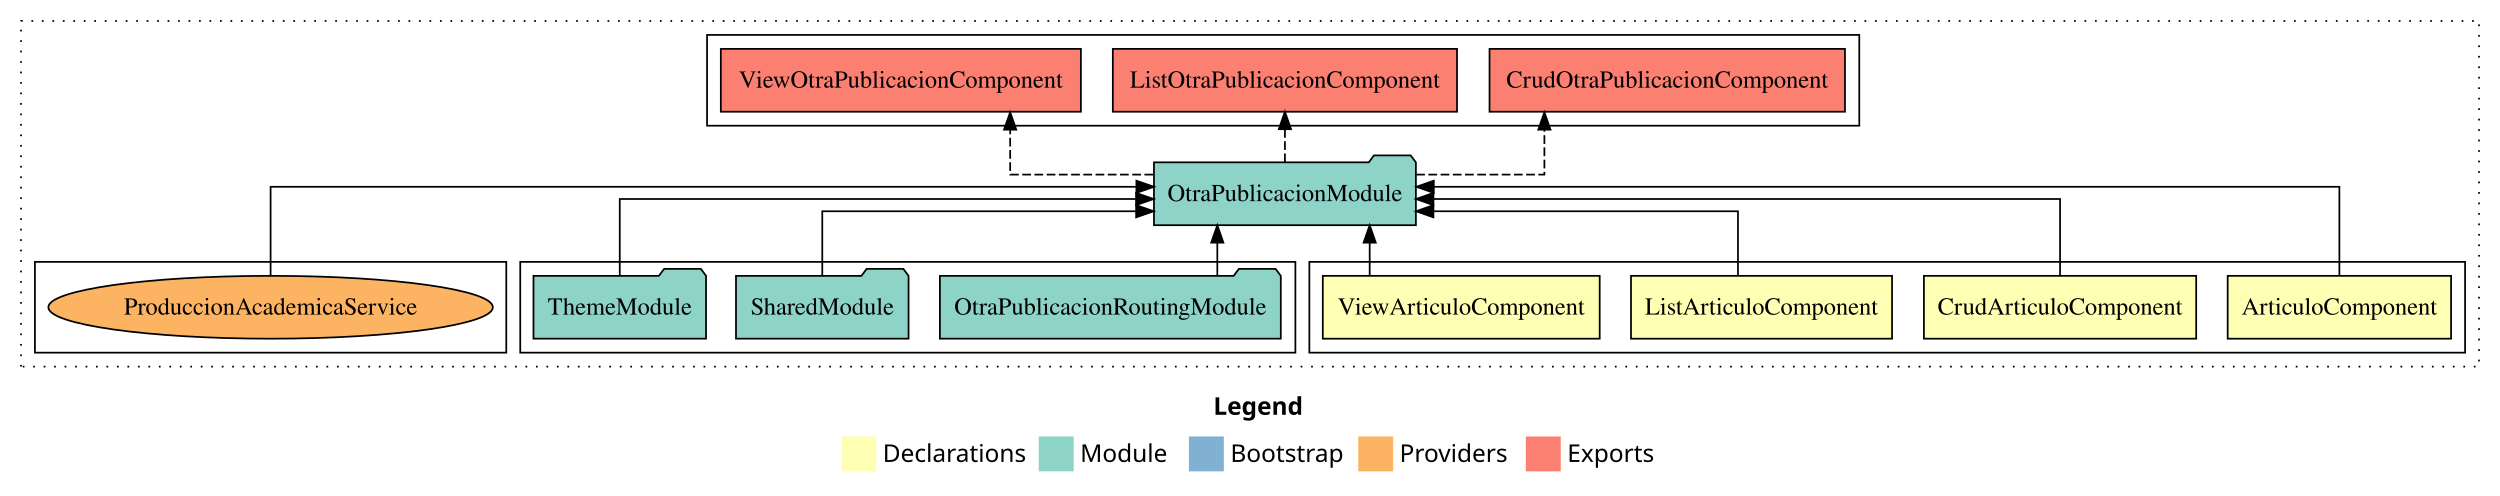
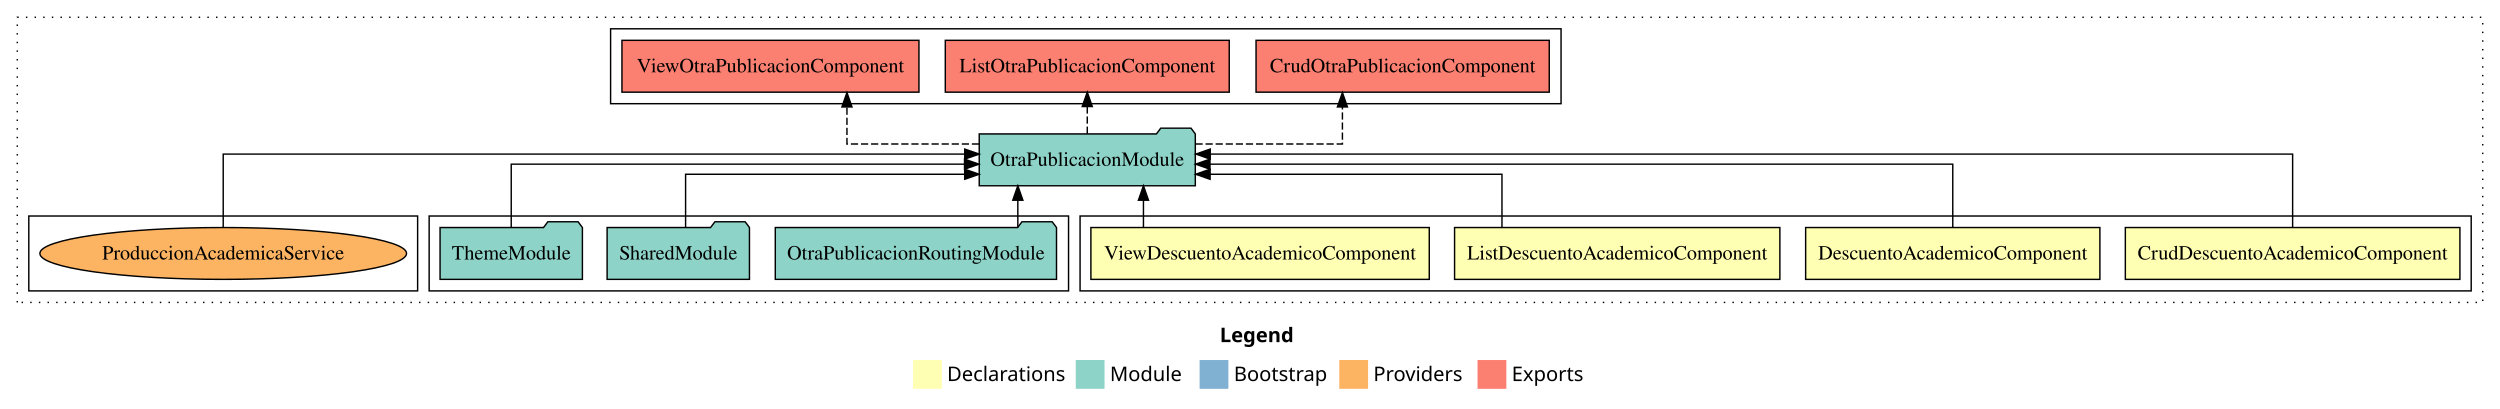
- <svg xmlns="http://www.w3.org/2000/svg" width="1432pt" height="284pt" viewBox="0.00 0.00 1432.00 284.00">
+ <svg xmlns="http://www.w3.org/2000/svg" width="1736pt" height="284pt" viewBox="0.00 0.00 1736.00 284.00">
  <g id="graph0" class="graph" transform="scale(1 1) rotate(0) translate(4 280)">
-     <polygon fill="#ffffff" stroke="transparent" points="-4,4 -4,-280 1428,-280 1428,4 -4,4" />
-     <text text-anchor="start" x="691.009" y="-42.4" font-family="sans-serif" font-weight="bold" font-size="14.00" fill="#000000">Legend</text>
-     <polygon fill="#ffffb3" stroke="transparent" points="478,-10 478,-30 498,-30 498,-10 478,-10" />
-     <text text-anchor="start" x="501.629" y="-15.4" font-family="sans-serif" font-size="14.00" fill="#000000">  Declarations</text>
-     <polygon fill="#8dd3c7" stroke="transparent" points="591,-10 591,-30 611,-30 611,-10 591,-10" />
-     <text text-anchor="start" x="614.725" y="-15.4" font-family="sans-serif" font-size="14.00" fill="#000000">  Module</text>
-     <polygon fill="#80b1d3" stroke="transparent" points="677,-10 677,-30 697,-30 697,-10 677,-10" />
-     <text text-anchor="start" x="700.781" y="-15.4" font-family="sans-serif" font-size="14.00" fill="#000000">  Bootstrap</text>
-     <polygon fill="#fdb462" stroke="transparent" points="774,-10 774,-30 794,-30 794,-10 774,-10" />
-     <text text-anchor="start" x="797.673" y="-15.4" font-family="sans-serif" font-size="14.00" fill="#000000">  Providers</text>
-     <polygon fill="#fb8072" stroke="transparent" points="870,-10 870,-30 890,-30 890,-10 870,-10" />
-     <text text-anchor="start" x="893.726" y="-15.4" font-family="sans-serif" font-size="14.00" fill="#000000">  Exports</text>
+     <polygon fill="#ffffff" stroke="transparent" points="-4,4 -4,-280 1732,-280 1732,4 -4,4" />
+     <text text-anchor="start" x="843.009" y="-42.4" font-family="sans-serif" font-weight="bold" font-size="14.00" fill="#000000">Legend</text>
+     <polygon fill="#ffffb3" stroke="transparent" points="630,-10 630,-30 650,-30 650,-10 630,-10" />
+     <text text-anchor="start" x="653.629" y="-15.4" font-family="sans-serif" font-size="14.00" fill="#000000">  Declarations</text>
+     <polygon fill="#8dd3c7" stroke="transparent" points="743,-10 743,-30 763,-30 763,-10 743,-10" />
+     <text text-anchor="start" x="766.725" y="-15.4" font-family="sans-serif" font-size="14.00" fill="#000000">  Module</text>
+     <polygon fill="#80b1d3" stroke="transparent" points="829,-10 829,-30 849,-30 849,-10 829,-10" />
+     <text text-anchor="start" x="852.781" y="-15.4" font-family="sans-serif" font-size="14.00" fill="#000000">  Bootstrap</text>
+     <polygon fill="#fdb462" stroke="transparent" points="926,-10 926,-30 946,-30 946,-10 926,-10" />
+     <text text-anchor="start" x="949.673" y="-15.4" font-family="sans-serif" font-size="14.00" fill="#000000">  Providers</text>
+     <polygon fill="#fb8072" stroke="transparent" points="1022,-10 1022,-30 1042,-30 1042,-10 1022,-10" />
+     <text text-anchor="start" x="1045.726" y="-15.4" font-family="sans-serif" font-size="14.00" fill="#000000">  Exports</text>
    <g id="clust1" class="cluster">
-       <polygon fill="none" stroke="#000000" stroke-dasharray="1,5" points="8,-70 8,-268 1416,-268 1416,-70 8,-70" />
+       <polygon fill="none" stroke="#000000" stroke-dasharray="1,5" points="8,-70 8,-268 1720,-268 1720,-70 8,-70" />
    </g>
    <g id="clust2" class="cluster">
-       <polygon fill="none" stroke="#000000" points="746,-78 746,-130 1408,-130 1408,-78 746,-78" />
+       <polygon fill="none" stroke="#000000" points="746,-78 746,-130 1712,-130 1712,-78 746,-78" />
    </g>
    <g id="clust7" class="cluster">
      <polygon fill="none" stroke="#000000" points="294,-78 294,-130 738,-130 738,-78 294,-78" />
    </g>
    <g id="clust8" class="cluster">
-       <polygon fill="none" stroke="#000000" points="401,-208 401,-260 1061,-260 1061,-208 401,-208" />
+       <polygon fill="none" stroke="#000000" points="420,-208 420,-260 1080,-260 1080,-208 420,-208" />
    </g>
    <g id="clust10" class="cluster">
      <polygon fill="none" stroke="#000000" points="16,-78 16,-130 286,-130 286,-78 16,-78" />
    </g>
    <g id="node1" class="node">
-       <polygon fill="#ffffb3" stroke="#000000" points="1399.986,-122 1272.014,-122 1272.014,-86 1399.986,-86 1399.986,-122" />
-       <text text-anchor="middle" x="1336" y="-99.8" font-family="Times,serif" font-size="14.00" fill="#000000">ArticuloComponent</text>
+       <polygon fill="#ffffb3" stroke="#000000" points="1704.161,-122 1471.839,-122 1471.839,-86 1704.161,-86 1704.161,-122" />
+       <text text-anchor="middle" x="1588" y="-99.8" font-family="Times,serif" font-size="14.00" fill="#000000">CrudDescuentoAcademicoComponent</text>
    </g>
    <g id="node5" class="node">
-       <polygon fill="#8dd3c7" stroke="#000000" points="807.021,-187 804.021,-191 783.021,-191 780.021,-187 656.979,-187 656.979,-151 807.021,-151 807.021,-187" />
-       <text text-anchor="middle" x="732" y="-164.8" font-family="Times,serif" font-size="14.00" fill="#000000">OtraPublicacionModule</text>
+       <polygon fill="#8dd3c7" stroke="#000000" points="826.021,-187 823.021,-191 802.021,-191 799.021,-187 675.979,-187 675.979,-151 826.021,-151 826.021,-187" />
+       <text text-anchor="middle" x="751" y="-164.8" font-family="Times,serif" font-size="14.00" fill="#000000">OtraPublicacionModule</text>
    </g>
    <g id="edge1" class="edge">
-       <path fill="none" stroke="#000000" d="M1336,-122.129C1336,-142.572 1336,-173 1336,-173 1336,-173 817.276,-173 817.276,-173" />
-       <polygon fill="#000000" stroke="#000000" points="817.276,-169.5 807.276,-173 817.276,-176.5 817.276,-169.5" />
+       <path fill="none" stroke="#000000" d="M1588,-122.129C1588,-142.572 1588,-173 1588,-173 1588,-173 836.384,-173 836.384,-173" />
+       <polygon fill="#000000" stroke="#000000" points="836.384,-169.5 826.384,-173 836.384,-176.5 836.384,-169.5" />
    </g>
    <g id="node2" class="node">
-       <polygon fill="#ffffb3" stroke="#000000" points="1253.983,-122 1098.017,-122 1098.017,-86 1253.983,-86 1253.983,-122" />
-       <text text-anchor="middle" x="1176" y="-99.8" font-family="Times,serif" font-size="14.00" fill="#000000">CrudArticuloComponent</text>
+       <polygon fill="#ffffb3" stroke="#000000" points="1454.164,-122 1249.836,-122 1249.836,-86 1454.164,-86 1454.164,-122" />
+       <text text-anchor="middle" x="1352" y="-99.8" font-family="Times,serif" font-size="14.00" fill="#000000">DescuentoAcademicoComponent</text>
    </g>
    <g id="edge2" class="edge">
-       <path fill="none" stroke="#000000" d="M1176,-122.267C1176,-140.555 1176,-166 1176,-166 1176,-166 817.067,-166 817.067,-166" />
-       <polygon fill="#000000" stroke="#000000" points="817.067,-162.5 807.067,-166 817.067,-169.5 817.067,-162.5" />
+       <path fill="none" stroke="#000000" d="M1352,-122.267C1352,-140.555 1352,-166 1352,-166 1352,-166 836.205,-166 836.205,-166" />
+       <polygon fill="#000000" stroke="#000000" points="836.205,-162.5 826.205,-166 836.205,-169.5 836.205,-162.5" />
    </g>
    <g id="node3" class="node">
-       <polygon fill="#ffffb3" stroke="#000000" points="1079.765,-122 930.235,-122 930.235,-86 1079.765,-86 1079.765,-122" />
-       <text text-anchor="middle" x="1005" y="-99.8" font-family="Times,serif" font-size="14.00" fill="#000000">ListArticuloComponent</text>
+       <polygon fill="#ffffb3" stroke="#000000" points="1231.943,-122 1006.057,-122 1006.057,-86 1231.943,-86 1231.943,-122" />
+       <text text-anchor="middle" x="1119" y="-99.8" font-family="Times,serif" font-size="14.00" fill="#000000">ListDescuentoAcademicoComponent</text>
    </g>
    <g id="edge3" class="edge">
-       <path fill="none" stroke="#000000" d="M991.509,-122.009C991.509,-138.049 991.509,-159 991.509,-159 991.509,-159 817.061,-159 817.061,-159" />
-       <polygon fill="#000000" stroke="#000000" points="817.061,-155.5 807.061,-159 817.061,-162.5 817.061,-155.5" />
+       <path fill="none" stroke="#000000" d="M1038.964,-122.009C1038.964,-138.049 1038.964,-159 1038.964,-159 1038.964,-159 836.283,-159 836.283,-159" />
+       <polygon fill="#000000" stroke="#000000" points="836.283,-155.5 826.283,-159 836.283,-162.5 836.283,-155.5" />
    </g>
    <g id="node4" class="node">
-       <polygon fill="#ffffb3" stroke="#000000" points="912.305,-122 753.695,-122 753.695,-86 912.305,-86 912.305,-122" />
-       <text text-anchor="middle" x="833" y="-99.8" font-family="Times,serif" font-size="14.00" fill="#000000">ViewArticuloComponent</text>
+       <polygon fill="#ffffb3" stroke="#000000" points="988.483,-122 753.517,-122 753.517,-86 988.483,-86 988.483,-122" />
+       <text text-anchor="middle" x="871" y="-99.8" font-family="Times,serif" font-size="14.00" fill="#000000">ViewDescuentoAcademicoComponent</text>
    </g>
    <g id="edge4" class="edge">
-       <path fill="none" stroke="#000000" d="M780.554,-122.106C780.554,-122.106 780.554,-140.991 780.554,-140.991" />
-       <polygon fill="#000000" stroke="#000000" points="777.054,-140.991 780.554,-150.991 784.054,-140.991 777.054,-140.991" />
+       <path fill="none" stroke="#000000" d="M790.01,-122.106C790.01,-122.106 790.01,-140.991 790.01,-140.991" />
+       <polygon fill="#000000" stroke="#000000" points="786.51,-140.991 790.01,-150.991 793.51,-140.991 786.51,-140.991" />
    </g>
    <g id="node9" class="node">
-       <polygon fill="#fb8072" stroke="#000000" points="1052.8,-252 849.2,-252 849.2,-216 1052.8,-216 1052.8,-252" />
-       <text text-anchor="middle" x="951" y="-229.8" font-family="Times,serif" font-size="14.00" fill="#000000">CrudOtraPublicacionComponent </text>
+       <polygon fill="#fb8072" stroke="#000000" points="1071.8,-252 868.2,-252 868.2,-216 1071.8,-216 1071.8,-252" />
+       <text text-anchor="middle" x="970" y="-229.8" font-family="Times,serif" font-size="14.00" fill="#000000">CrudOtraPublicacionComponent </text>
    </g>
    <g id="edge8" class="edge">
-       <path fill="none" stroke="#000000" stroke-dasharray="5,2" d="M807.184,-180C844.048,-180 880.626,-180 880.626,-180 880.626,-180 880.626,-205.718 880.626,-205.718" />
-       <polygon fill="#000000" stroke="#000000" points="877.126,-205.718 880.626,-215.718 884.126,-205.718 877.126,-205.718" />
+       <path fill="none" stroke="#000000" stroke-dasharray="5,2" d="M826.136,-180C874.424,-180 928.171,-180 928.171,-180 928.171,-180 928.171,-205.718 928.171,-205.718" />
+       <polygon fill="#000000" stroke="#000000" points="924.671,-205.718 928.171,-215.718 931.671,-205.718 924.671,-205.718" />
    </g>
    <g id="node10" class="node">
-       <polygon fill="#fb8072" stroke="#000000" points="830.582,-252 633.418,-252 633.418,-216 830.582,-216 830.582,-252" />
-       <text text-anchor="middle" x="732" y="-229.8" font-family="Times,serif" font-size="14.00" fill="#000000">ListOtraPublicacionComponent </text>
+       <polygon fill="#fb8072" stroke="#000000" points="849.582,-252 652.418,-252 652.418,-216 849.582,-216 849.582,-252" />
+       <text text-anchor="middle" x="751" y="-229.8" font-family="Times,serif" font-size="14.00" fill="#000000">ListOtraPublicacionComponent </text>
    </g>
    <g id="edge9" class="edge">
-       <path fill="none" stroke="#000000" stroke-dasharray="5,2" d="M732,-187.106C732,-187.106 732,-205.991 732,-205.991" />
-       <polygon fill="#000000" stroke="#000000" points="728.5,-205.991 732,-215.991 735.5,-205.991 728.5,-205.991" />
+       <path fill="none" stroke="#000000" stroke-dasharray="5,2" d="M751,-187.106C751,-187.106 751,-205.991 751,-205.991" />
+       <polygon fill="#000000" stroke="#000000" points="747.5,-205.991 751,-215.991 754.5,-205.991 747.5,-205.991" />
    </g>
    <g id="node11" class="node">
-       <polygon fill="#fb8072" stroke="#000000" points="615.121,-252 408.879,-252 408.879,-216 615.121,-216 615.121,-252" />
-       <text text-anchor="middle" x="512" y="-229.8" font-family="Times,serif" font-size="14.00" fill="#000000">ViewOtraPublicacionComponent </text>
+       <polygon fill="#fb8072" stroke="#000000" points="634.121,-252 427.879,-252 427.879,-216 634.121,-216 634.121,-252" />
+       <text text-anchor="middle" x="531" y="-229.8" font-family="Times,serif" font-size="14.00" fill="#000000">ViewOtraPublicacionComponent </text>
    </g>
    <g id="edge10" class="edge">
-       <path fill="none" stroke="#000000" stroke-dasharray="5,2" d="M656.537,-180C616.147,-180 574.621,-180 574.621,-180 574.621,-180 574.621,-205.718 574.621,-205.718" />
-       <polygon fill="#000000" stroke="#000000" points="571.121,-205.718 574.621,-215.718 578.121,-205.718 571.121,-205.718" />
+       <path fill="none" stroke="#000000" stroke-dasharray="5,2" d="M675.86,-180C631.566,-180 584.121,-180 584.121,-180 584.121,-180 584.121,-205.718 584.121,-205.718" />
+       <polygon fill="#000000" stroke="#000000" points="580.621,-205.718 584.121,-215.718 587.621,-205.718 580.621,-205.718" />
    </g>
    <g id="node6" class="node">
      <polygon fill="#8dd3c7" stroke="#000000" points="729.639,-122 726.639,-126 705.639,-126 702.639,-122 534.361,-122 534.361,-86 729.639,-86 729.639,-122" />
      <text text-anchor="middle" x="632" y="-99.8" font-family="Times,serif" font-size="14.00" fill="#000000">OtraPublicacionRoutingModule</text>
    </g>
    <g id="edge5" class="edge">
-       <path fill="none" stroke="#000000" d="M693.279,-122.106C693.279,-122.106 693.279,-140.991 693.279,-140.991" />
-       <polygon fill="#000000" stroke="#000000" points="689.779,-140.991 693.279,-150.991 696.779,-140.991 689.779,-140.991" />
+       <path fill="none" stroke="#000000" d="M702.779,-122.106C702.779,-122.106 702.779,-140.991 702.779,-140.991" />
+       <polygon fill="#000000" stroke="#000000" points="699.279,-140.991 702.779,-150.991 706.279,-140.991 699.279,-140.991" />
    </g>
    <g id="node7" class="node">
      <polygon fill="#8dd3c7" stroke="#000000" points="516.423,-122 513.423,-126 492.423,-126 489.423,-122 417.577,-122 417.577,-86 516.423,-86 516.423,-122" />
      <text text-anchor="middle" x="467" y="-99.8" font-family="Times,serif" font-size="14.00" fill="#000000">SharedModule</text>
    </g>
    <g id="edge6" class="edge">
-       <path fill="none" stroke="#000000" d="M467,-122.009C467,-138.049 467,-159 467,-159 467,-159 646.77,-159 646.77,-159" />
-       <polygon fill="#000000" stroke="#000000" points="646.77,-162.5 656.77,-159 646.77,-155.5 646.77,-162.5" />
+       <path fill="none" stroke="#000000" d="M472.075,-122.009C472.075,-138.049 472.075,-159 472.075,-159 472.075,-159 665.886,-159 665.886,-159" />
+       <polygon fill="#000000" stroke="#000000" points="665.886,-162.5 675.886,-159 665.886,-155.5 665.886,-162.5" />
    </g>
    <g id="node8" class="node">
      <polygon fill="#8dd3c7" stroke="#000000" points="400.423,-122 397.423,-126 376.423,-126 373.423,-122 301.577,-122 301.577,-86 400.423,-86 400.423,-122" />
      <text text-anchor="middle" x="351" y="-99.8" font-family="Times,serif" font-size="14.00" fill="#000000">ThemeModule</text>
    </g>
    <g id="edge7" class="edge">
-       <path fill="none" stroke="#000000" d="M351,-122.267C351,-140.555 351,-166 351,-166 351,-166 646.727,-166 646.727,-166" />
-       <polygon fill="#000000" stroke="#000000" points="646.727,-169.5 656.727,-166 646.727,-162.5 646.727,-169.5" />
+       <path fill="none" stroke="#000000" d="M351,-122.267C351,-140.555 351,-166 351,-166 351,-166 665.763,-166 665.763,-166" />
+       <polygon fill="#000000" stroke="#000000" points="665.763,-169.5 675.763,-166 665.763,-162.5 665.763,-169.5" />
    </g>
    <g id="node12" class="node">
      <ellipse fill="#fdb462" stroke="#000000" cx="151" cy="-104" rx="127.307" ry="18" />
      <text text-anchor="middle" x="151" y="-99.8" font-family="Times,serif" font-size="14.00" fill="#000000">ProduccionAcademicaService</text>
    </g>
    <g id="edge11" class="edge">
-       <path fill="none" stroke="#000000" d="M151,-122.129C151,-142.572 151,-173 151,-173 151,-173 646.937,-173 646.937,-173" />
-       <polygon fill="#000000" stroke="#000000" points="646.937,-176.5 656.937,-173 646.937,-169.5 646.937,-176.5" />
+       <path fill="none" stroke="#000000" d="M151,-122.129C151,-142.572 151,-173 151,-173 151,-173 665.92,-173 665.92,-173" />
+       <polygon fill="#000000" stroke="#000000" points="665.92,-176.5 675.92,-173 665.92,-169.5 665.92,-176.5" />
    </g>
  </g>
</svg>
